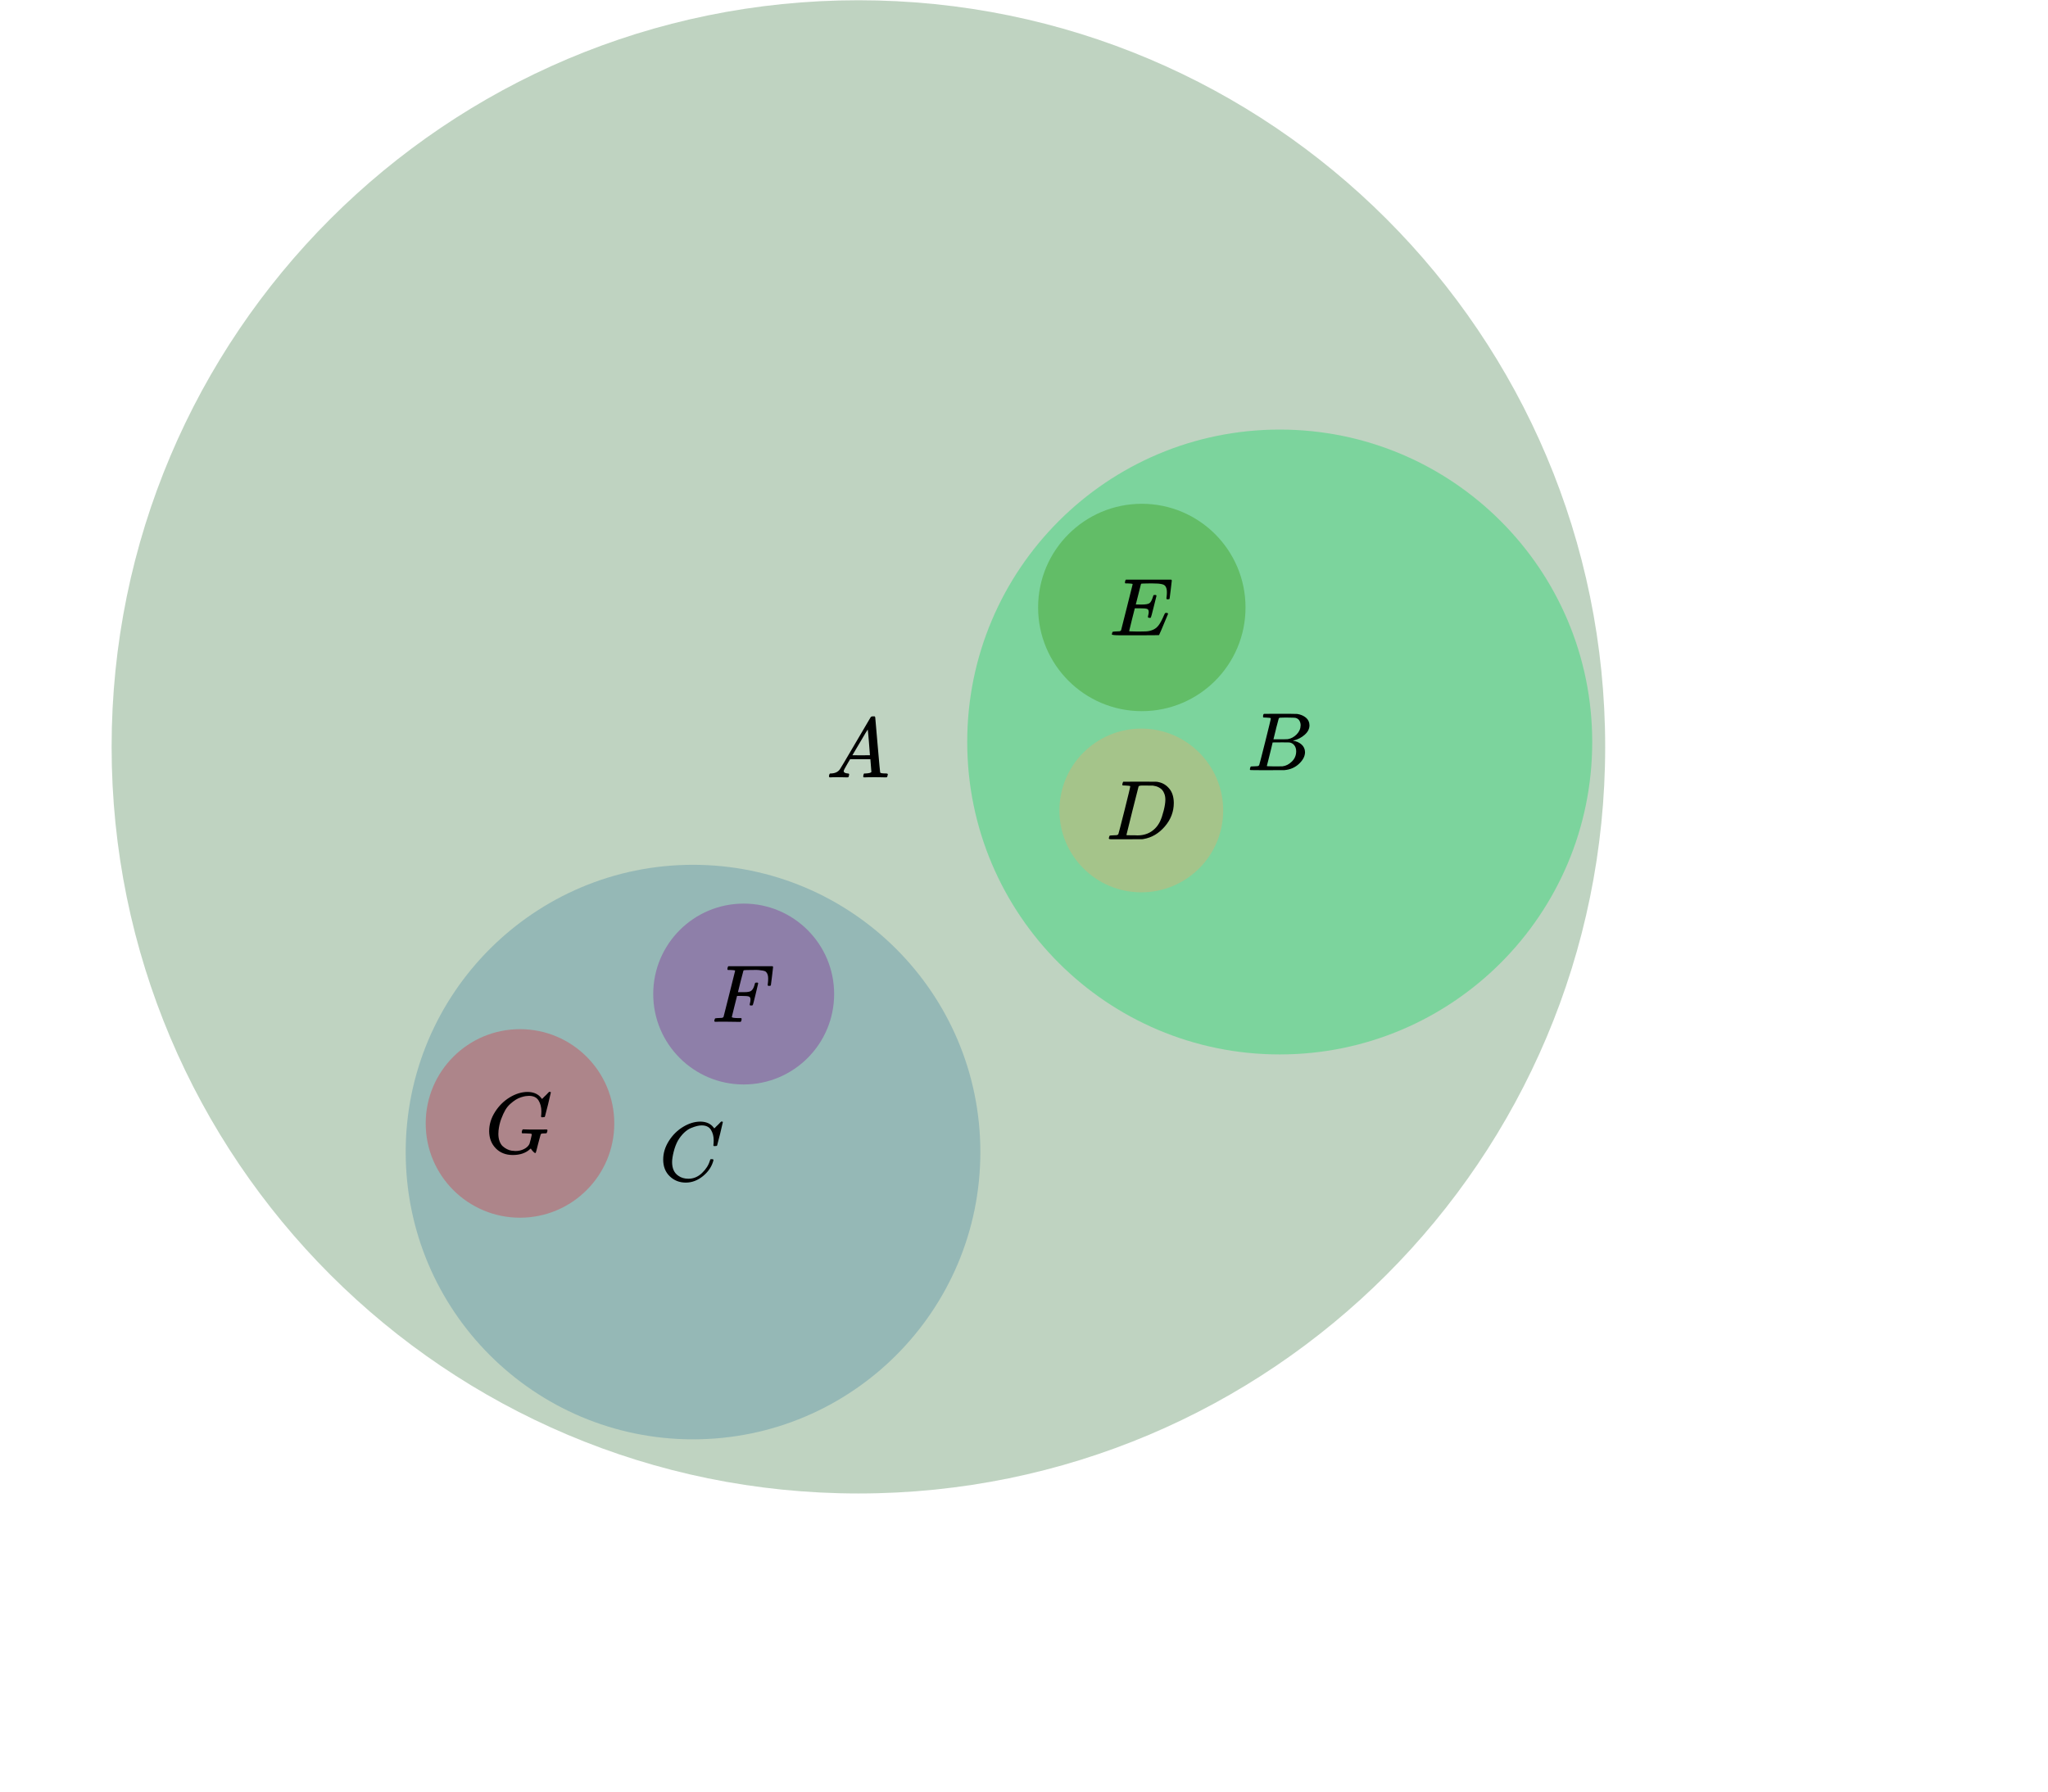
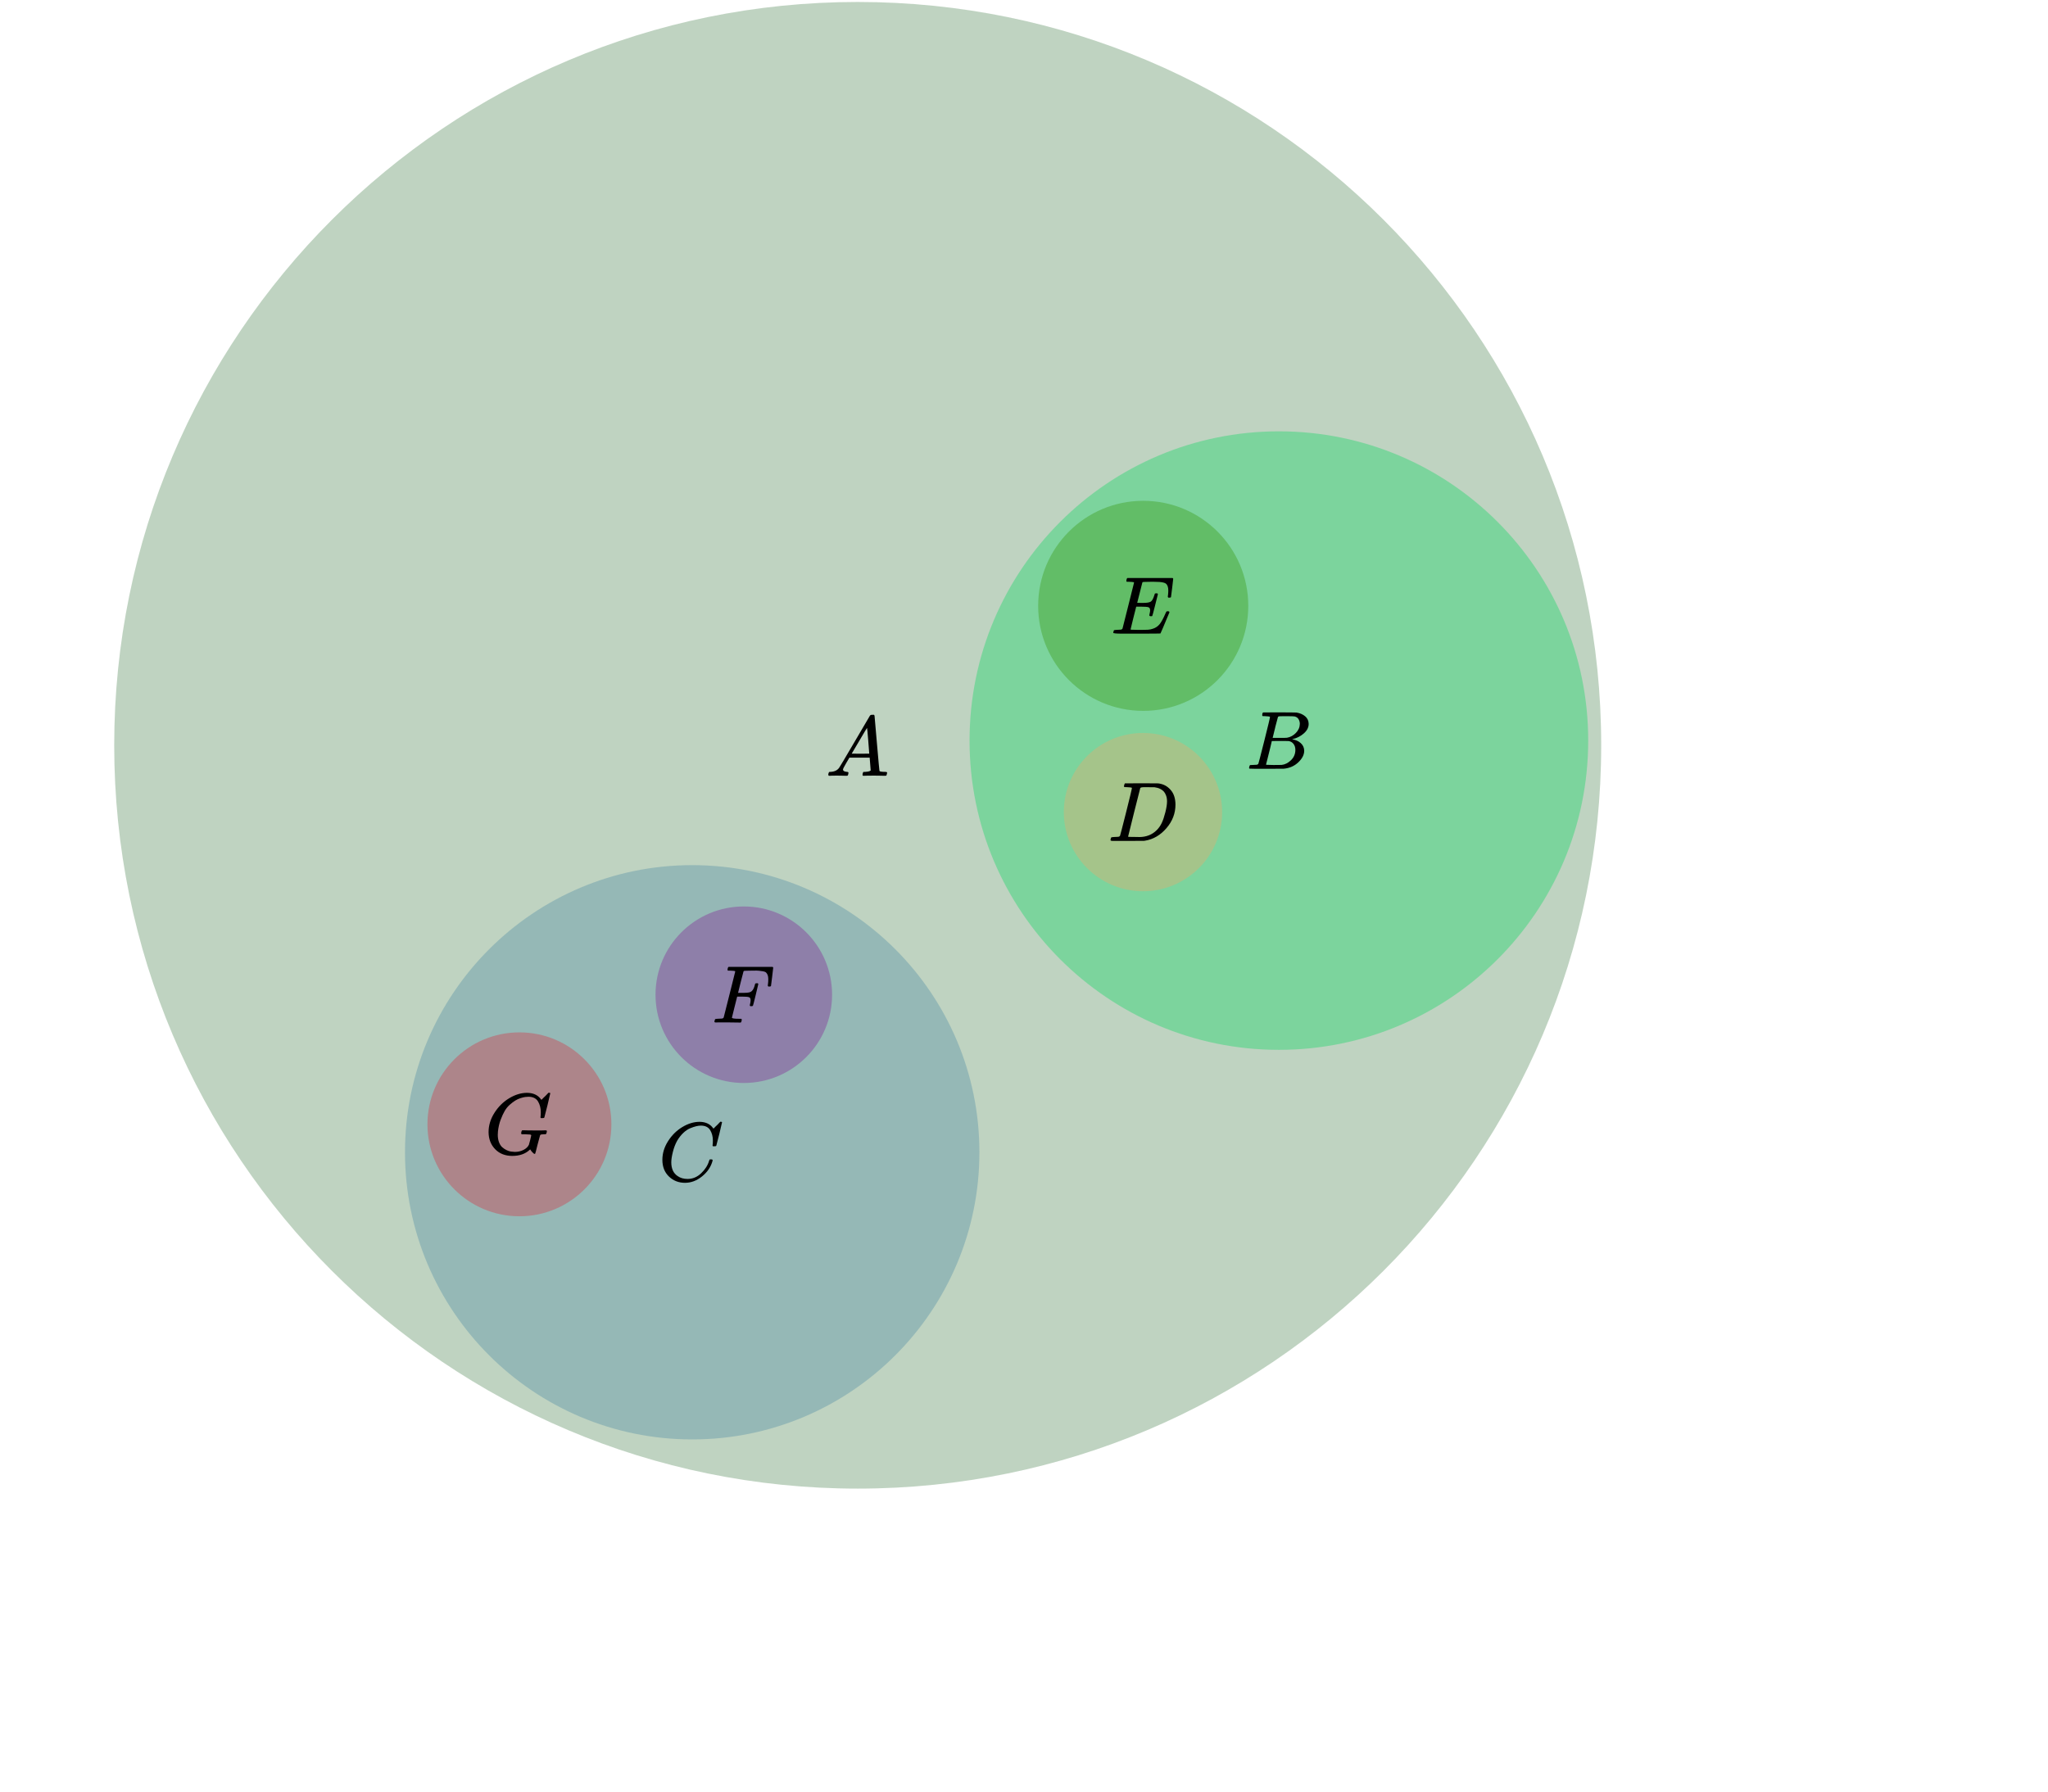
<svg xmlns="http://www.w3.org/2000/svg" version="1.2" viewBox="0 0 800 700">
-   <circle fill="#81a985" fill-opacity="0.5" cx="335.312" cy="291.809" stroke="none" r="291.712">
+   <circle fill="#81a985" fill-opacity="0.5" cx="335.041" cy="291.196" stroke="none" r="290.427">
    </circle>
-   <circle fill="#6d9eac" fill-opacity="0.5" cx="270.713" cy="450.129" stroke="none" r="112.24">
+   <circle fill="#6d9eac" fill-opacity="0.5" cx="270.392" cy="450.212" stroke="none" r="112.189">
    </circle>
-   <g transform="rotate(0, 259.0616, 434.7975)translate(259.0616, 434.7975)" string="C">
+   <g transform="rotate(0, 258.7411, 434.8822)translate(258.7411, 434.8822)" string="C">
    <svg width="23.302" height="30.66" role="img" focusable="false" viewBox="1.533 -21.615 21.769 22.29">
      <path stroke="none" fill="#000000" stroke-width="0" d="M1.533-7.726Q1.533-11.252 3.587-14.502T8.769-19.653 15.023-21.585Q17.783-21.585 19.408-20.021 19.684-19.714 19.868-19.5T20.113-19.193L20.144-19.101Q20.236-19.101 20.971-19.898 21.186-20.082 21.431-20.328T21.922-20.818 22.229-21.155L22.688-21.615H22.872Q23.302-21.615 23.302-21.401 23.302-21.278 22.32-17.2 21.217-12.939 21.217-12.908 21.155-12.755 21.063-12.724T20.512-12.663H20.021Q19.837-12.847 19.837-12.939 19.837-12.969 19.868-13.153T19.929-13.766 19.96-14.747Q19.96-16.924 18.979-18.549T15.637-20.205Q14.839-20.205 13.92-19.99T11.712-19.254 9.167-17.538 6.929-14.686Q5.948-12.939 5.365-10.608T4.783-6.807Q4.783-3.311 7.113-1.778 8.585-0.736 10.731-0.736 13.521-0.736 15.698-2.821T18.58-7.358Q18.703-7.757 18.764-7.818T19.254-7.88Q19.868-7.88 19.868-7.604 19.868-7.45 19.837-7.328 18.948-4.047 16.035-1.686T9.781 0.675Q6.316 0.675 3.924-1.625T1.533-7.726Z" fill-opacity="1" />
    </svg>
  </g>
-   <circle fill="#3bd67a" fill-opacity="0.5" cx="499.891" cy="289.911" stroke="none" r="122.071">
+   <circle fill="#3bd67a" fill-opacity="0.5" cx="499.564" cy="289.358" stroke="none" r="120.832">
    </circle>
-   <g transform="rotate(0, 488.2458, 274.5769)translate(488.2458, 274.5769)" string="B">
+   <g transform="rotate(0, 487.9287, 274.0275)translate(487.9287, 274.0275)" string="B">
    <svg width="23.271" height="30.66" role="img" focusable="false" viewBox="1.073 -20.941 22.106 20.941">
      <path stroke="none" fill="#000000" stroke-width="0" d="M7.082-19.53Q6.255-19.53 6.101-19.561T5.948-19.898Q5.948-20.726 6.285-20.91 6.316-20.941 10.271-20.941 18.212-20.941 18.641-20.879 20.573-20.573 21.861-19.5T23.179-16.679Q23.179-14.717 21.401-13.153T17.323-11.038L17.016-10.946Q18.979-10.67 20.236-9.535T21.523-6.715Q21.523-4.476 19.316-2.391T13.889-0.031Q13.674 0 7.42 0 1.288 0 1.196-0.061 1.073-0.153 1.073-0.307 1.073-0.521 1.134-0.736 1.288-1.318 1.441-1.38 1.564-1.41 1.901-1.41H2.085Q2.913-1.41 3.924-1.502 4.354-1.594 4.507-1.87 4.599-1.993 6.715-10.394T8.83-19.254Q8.83-19.469 7.082-19.53ZM19.898-16.679Q19.898-17.599 19.438-18.396T17.936-19.438Q17.721-19.5 15.115-19.53 14.502-19.53 13.828-19.53T12.755-19.5H12.356Q11.896-19.469 11.773-19.193 11.712-19.071 10.792-15.514 10.792-15.422 10.762-15.33L9.811-11.467H12.295Q14.778-11.467 15.146-11.528 16.986-11.835 18.427-13.306T19.898-16.679ZM18.243-7.021Q18.243-8.37 17.538-9.259T15.698-10.302Q15.514-10.332 13.153-10.332 9.535-10.332 9.505-10.302 9.505-10.24 8.983-8.064T7.91-3.741L7.358-1.594Q7.358-1.472 7.726-1.472T10.21-1.41Q12.939-1.41 13.153-1.441 15.054-1.656 16.648-3.219T18.243-7.021Z" fill-opacity="1" />
    </svg>
  </g>
-   <circle fill="#88469c" fill-opacity="0.5" cx="290.502" cy="388.384" stroke="none" r="35.333">
+   <circle fill="#88469c" fill-opacity="0.5" cx="290.548" cy="388.651" stroke="none" r="34.484">
    </circle>
-   <g transform="rotate(0, 279.0205, 373.0545)translate(279.0205, 373.0545)" string="F">
+   <g transform="rotate(0, 279.0659, 373.321)translate(279.0659, 373.321)" string="F">
    <svg width="22.964" height="30.66" role="img" focusable="false" viewBox="0.95 -20.849 22.014 20.849">
      <path stroke="none" fill="#000000" stroke-width="0" d="M1.472-0.031Q0.95-0.031 0.95-0.337 0.95-0.399 1.042-0.766 1.165-1.257 1.288-1.318T1.993-1.41Q2.821-1.41 3.833-1.502 4.262-1.594 4.415-1.87 4.476-2.024 6.592-10.486T8.738-19.071Q8.738-19.285 8.615-19.285 8.37-19.377 6.99-19.438H6.04Q5.856-19.622 5.856-19.684T5.917-20.205Q6.04-20.726 6.224-20.849H22.75Q22.964-20.726 22.964-20.512 22.964-20.358 22.566-17.078T22.137-13.705Q22.075-13.49 21.523-13.49H21.155Q20.941-13.644 20.941-13.889 20.941-13.92 21.033-14.625T21.125-16.25Q21.125-17.17 20.91-17.752T20.328-18.703 19.193-19.193 17.63-19.408 15.422-19.438H14.717Q12.203-19.408 12.049-19.346 11.896-19.285 11.835-19.101 11.804-19.071 10.792-15.085L9.811-11.13H11.498Q11.589-11.13 12.203-11.13T13.061-11.16 13.736-11.252 14.472-11.467 14.993-11.835Q15.391-12.203 15.667-12.847T16.066-14.012 16.219-14.563Q16.311-14.717 16.802-14.717H17.17Q17.384-14.563 17.384-14.41 17.384-14.318 16.434-10.394T15.391-6.347Q15.33-6.132 14.778-6.132H14.41Q14.196-6.316 14.196-6.5 14.196-6.592 14.349-7.174T14.502-8.401Q14.502-9.29 13.889-9.505T11.16-9.719H9.474L8.493-5.825Q7.512-2.024 7.512-1.84 7.512-1.41 10.24-1.41H11.007Q11.191-1.226 11.191-1.196T11.13-0.583Q11.007-0.184 10.823 0H10.302Q9.045-0.061 5.672-0.061 3.679-0.061 2.637-0.061T1.472-0.031Z" fill-opacity="1" />
    </svg>
  </g>
-   <circle fill="#cfb479" fill-opacity="0.5" cx="445.822" cy="316.659" stroke="none" r="31.988">
+   <circle fill="#cfb479" fill-opacity="0.5" cx="446.476" cy="317.301" stroke="none" r="30.921">
    </circle>
-   <g transform="rotate(0, 433.1306, 301.3279)translate(433.1306, 301.3279)" string="D">
+   <g transform="rotate(0, 433.7829, 301.9707)translate(433.7829, 301.9707)" string="D">
    <svg width="25.386" height="30.66" role="img" focusable="false" viewBox="1.012 -20.941 23.608 20.941">
      <path stroke="none" fill="#000000" stroke-width="0" d="M8.799-19.254Q8.799-19.469 7.052-19.53 6.347-19.53 6.132-19.561T5.917-19.837Q5.917-20.082 6.04-20.45T6.255-20.91Q6.316-20.941 12.356-20.941 17.476-20.91 18.089-20.91T19.316-20.726Q21.523-20.205 23.056-18.304T24.62-13.214Q24.62-8.431 21.339-4.63T13.613-0.092L13.184-0.031 7.236 0H3.833 2.208Q1.472 0 1.257-0.061T1.012-0.337Q1.012-0.399 1.104-0.766 1.226-1.257 1.349-1.318T2.054-1.41Q2.882-1.41 3.894-1.502 4.323-1.594 4.476-1.87 4.568-1.993 6.684-10.394T8.799-19.254ZM21.554-14.38Q21.554-15.545 21.217-16.464T20.42-17.905 19.285-18.795 18.089-19.285 17.016-19.5Q16.955-19.5 16.587-19.5T15.698-19.5 14.686-19.53H13.368Q12.019-19.53 11.835-19.224 11.773-19.101 9.597-10.394T7.42-1.594Q7.42-1.472 7.757-1.472T10.118-1.441Q10.271-1.441 10.7-1.441T11.436-1.41Q15.299-1.41 17.813-3.924 18.917-5.028 19.622-6.5T20.941-10.394 21.554-14.38Z" fill-opacity="1" />
    </svg>
  </g>
-   <circle fill="#48a632" fill-opacity="0.5" cx="446.022" cy="237.349" stroke="none" r="40.509">
+   <circle fill="#48a632" fill-opacity="0.5" cx="446.57" cy="236.71" stroke="none" r="41.036">
    </circle>
-   <g transform="rotate(0, 434.3103, 222.0183)translate(434.3103, 222.0183)" string="E">
+   <g transform="rotate(0, 434.8581, 221.3798)translate(434.8581, 221.3798)" string="E">
    <svg width="23.424" height="30.66" role="img" focusable="false" viewBox="0.95 -20.849 22.474 20.849">
      <path stroke="none" fill="#000000" stroke-width="0" d="M15.085-6.531Q14.472-6.531 14.472-6.929 14.472-7.052 14.625-7.665T14.778-8.738Q14.778-9.689 14.134-9.903T11.16-10.118H9.566Q9.535-10.056 8.493-5.887T7.45-1.594Q7.45-1.472 7.788-1.472T10.24-1.41Q13.122-1.41 14.042-1.472T15.882-1.87Q17.384-2.361 18.365-3.587T20.542-7.604Q20.849-8.278 20.941-8.34 21.155-8.401 21.401-8.401 22.014-8.401 22.014-8.002 18.795-0.215 18.641-0.061 18.549 0 9.873 0H4.078Q0.95 0 0.95-0.337 0.95-0.399 1.042-0.766 1.165-1.257 1.288-1.318T1.993-1.41Q2.821-1.41 3.833-1.502 4.262-1.594 4.415-1.87 4.476-2.024 6.592-10.486T8.738-19.071Q8.738-19.285 8.615-19.285 8.37-19.377 6.99-19.438H6.04Q5.856-19.622 5.856-19.684T5.917-20.205Q6.04-20.726 6.224-20.849H23.21Q23.424-20.726 23.424-20.512 23.424-20.358 23.026-17.078T22.596-13.705Q22.535-13.49 21.983-13.49H21.615Q21.401-13.644 21.401-13.889L21.493-14.594Q21.585-15.33 21.585-16.188 21.585-17.108 21.37-17.721T20.787-18.672 19.714-19.163 18.273-19.377 16.311-19.438H14.87Q12.172-19.408 12.019-19.346 11.896-19.285 11.835-19.071 11.804-18.979 10.884-15.299T9.934-11.559Q10.639-11.528 11.406-11.528H12.203Q14.226-11.528 14.993-11.988T16.372-14.472Q16.495-14.962 16.556-15.023T17.078-15.115Q17.231-15.115 17.323-15.115T17.476-15.085 17.538-15.054 17.599-14.931 17.691-14.809L16.679-10.762Q15.667-6.684 15.575-6.623 15.483-6.531 15.085-6.531Z" fill-opacity="1" />
    </svg>
  </g>
-   <g transform="rotate(0, 323.8162, 276.484)translate(323.8162, 276.484)" string="A">
+   <g transform="rotate(0, 323.5434, 275.866)translate(323.5434, 275.866)" string="A">
    <svg width="22.995" height="30.66" role="img" focusable="false" viewBox="1.073 -21.953 21.186 21.953">
      <path stroke="none" fill="#000000" stroke-width="0" d="M6.377-2.269Q6.377-1.533 7.788-1.41 8.34-1.41 8.34-1.073 8.34-1.042 8.278-0.675 8.186-0.245 8.094-0.123T7.696 0Q7.634 0 7.328 0T6.285-0.031 4.323-0.061Q2.146-0.061 1.533 0H1.288Q1.073-0.215 1.073-0.337 1.134-1.165 1.472-1.41H1.901Q4.047-1.502 5.028-2.943 5.212-3.127 10.578-12.295T16.035-21.585Q16.25-21.953 16.771-21.953H17.016 17.538Q17.721-21.677 17.721-21.646L18.58-11.743Q19.438-1.84 19.5-1.748 19.653-1.41 21.493-1.41 22.259-1.41 22.259-1.104 22.259-1.042 22.167-0.675 22.075-0.215 22.014-0.123T21.585 0Q21.493 0 21.155 0T19.96-0.031 17.721-0.061Q14.839-0.061 13.95 0H13.582Q13.398-0.184 13.398-0.276T13.46-0.828Q13.582-1.226 13.644-1.318L13.766-1.41H14.38Q16.035-1.502 16.342-1.932L15.974-6.531H8.677L7.634-4.752Q6.377-2.637 6.377-2.269ZM15.821-7.972Q15.821-8.309 15.453-12.755T15.023-17.231L14.196-15.913Q13.705-15.085 12.264-12.632L9.505-7.972 12.663-7.941Q15.821-7.941 15.821-7.972Z" fill-opacity="1" />
    </svg>
  </g>
-   <circle fill="#c6525e" fill-opacity="0.5" cx="203.123" cy="438.94" stroke="none" r="36.831">
+   <circle fill="#c6525e" fill-opacity="0.5" cx="202.898" cy="439.29" stroke="none" r="35.925">
    </circle>
-   <g transform="rotate(0, 191.0763, 423.6105)translate(191.0763, 423.6105)" string="G">
+   <g transform="rotate(0, 190.8487, 423.9599)translate(190.8487, 423.9599)" string="G">
    <svg width="24.099" height="30.66" role="img" focusable="false" viewBox="1.533 -21.615 21.769 22.29">
      <path stroke="none" fill="#000000" stroke-width="0" d="M1.533-7.726Q1.533-11.252 3.587-14.502T8.769-19.653 15.023-21.585Q17.783-21.585 19.408-20.021 19.684-19.714 19.868-19.5T20.113-19.193L20.144-19.101Q20.236-19.101 20.971-19.898 21.186-20.082 21.431-20.328T21.922-20.818 22.229-21.155L22.688-21.615H22.872Q23.302-21.615 23.302-21.401 23.302-21.278 22.32-17.2 21.217-12.939 21.217-12.908 21.155-12.755 21.063-12.724T20.512-12.663H20.021Q19.837-12.847 19.837-12.939 19.837-12.969 19.868-13.153T19.929-13.766 19.96-14.747Q19.96-16.924 18.979-18.549T15.637-20.205Q15.085-20.205 14.441-20.113T12.816-19.714 10.946-18.856 9.014-17.384 7.236-15.207 5.795-12.08 4.844-7.972Q4.783-7.42 4.783-6.776 4.783-5.304 5.212-4.17T6.316-2.422 7.849-1.38 9.443-0.858 10.823-0.736Q12.479-0.736 13.858-1.441T15.759-3.25Q15.851-3.495 16.219-4.936T16.587-6.561Q16.587-6.807 16.188-6.868T14.349-6.96H13.214Q13.03-7.144 13.03-7.205T13.092-7.788Q13.214-8.186 13.398-8.37H13.92Q15.146-8.309 18.212-8.309 19.438-8.309 20.205-8.309T21.309-8.34 21.677-8.34Q22.106-8.34 22.106-8.064 22.106-8.002 22.045-7.634 21.891-7.052 21.738-6.99 21.646-6.96 21.278-6.96 20.665-6.96 20.021-6.868 19.806-6.776 19.714-6.592T19.285-5.028Q19.009-4.016 18.825-3.311 18.059-0.184 17.967-0.092 17.905-0.031 17.813-0.031 17.507-0.031 16.955-0.644T16.25-1.594Q16.25-1.625 16.188-1.594T16.005-1.441Q13.736 0.675 9.873 0.675 6.163 0.675 3.863-1.686T1.533-7.726Z" fill-opacity="1" />
    </svg>
  </g>
</svg>
